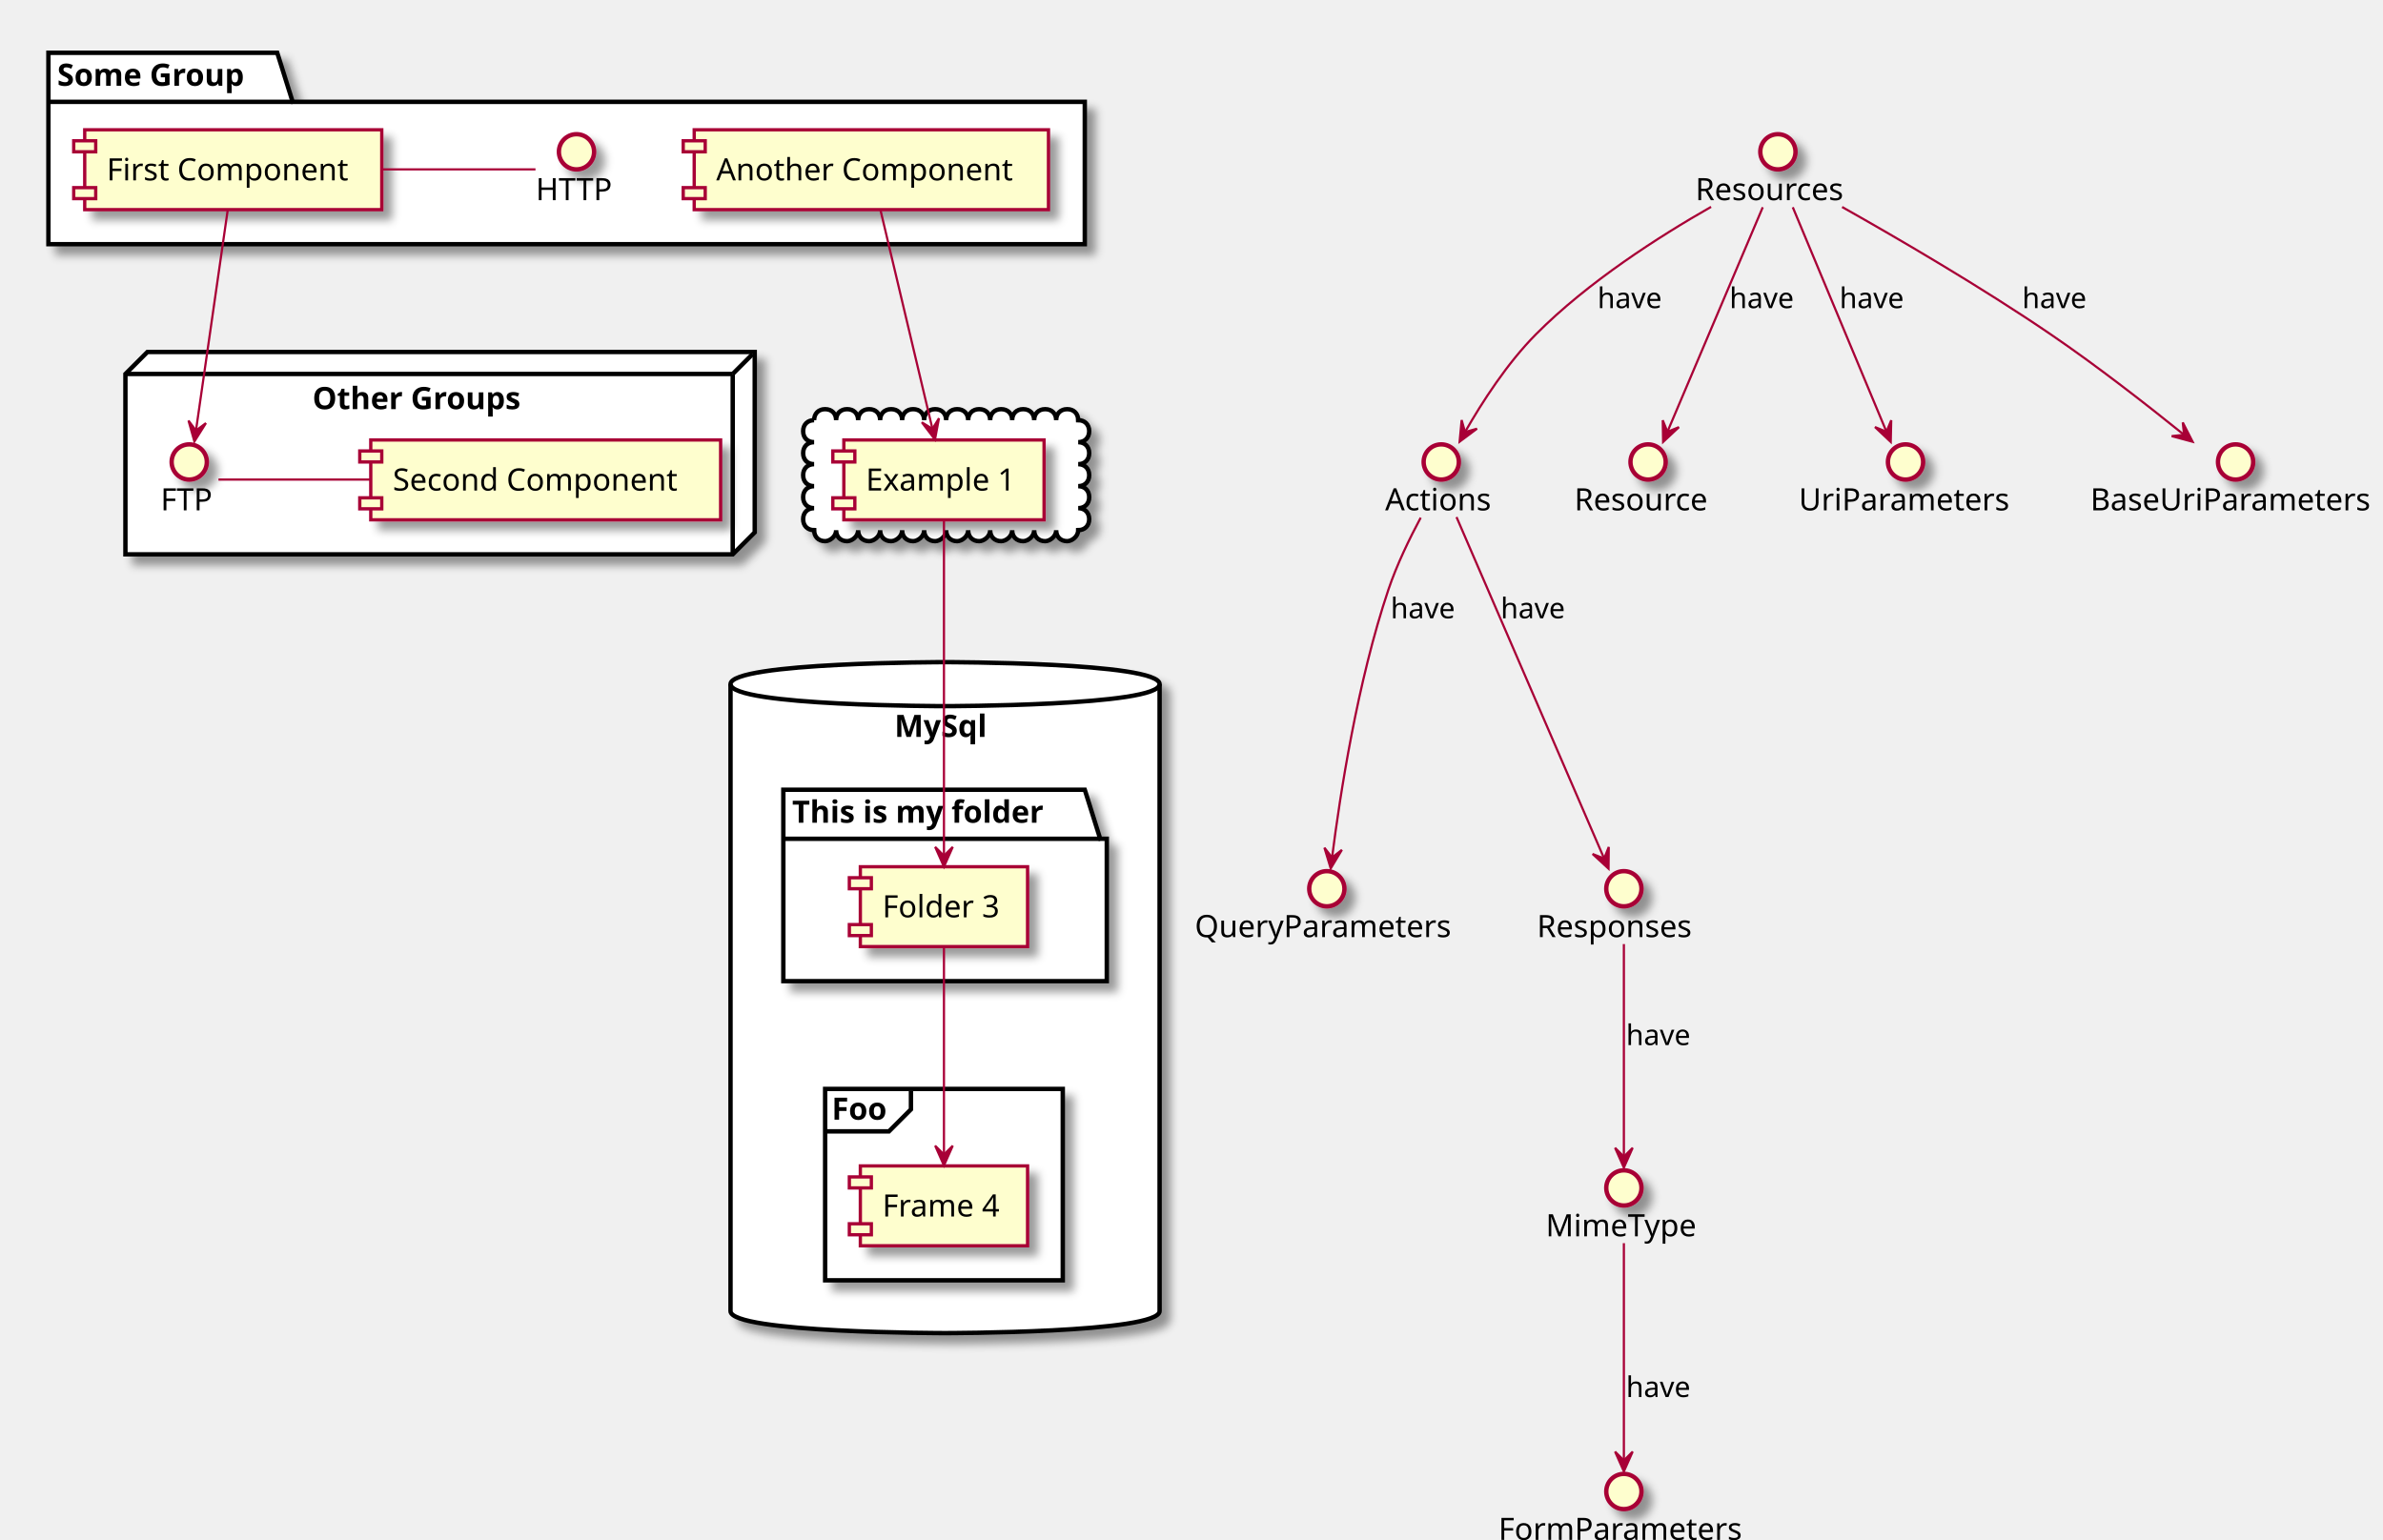
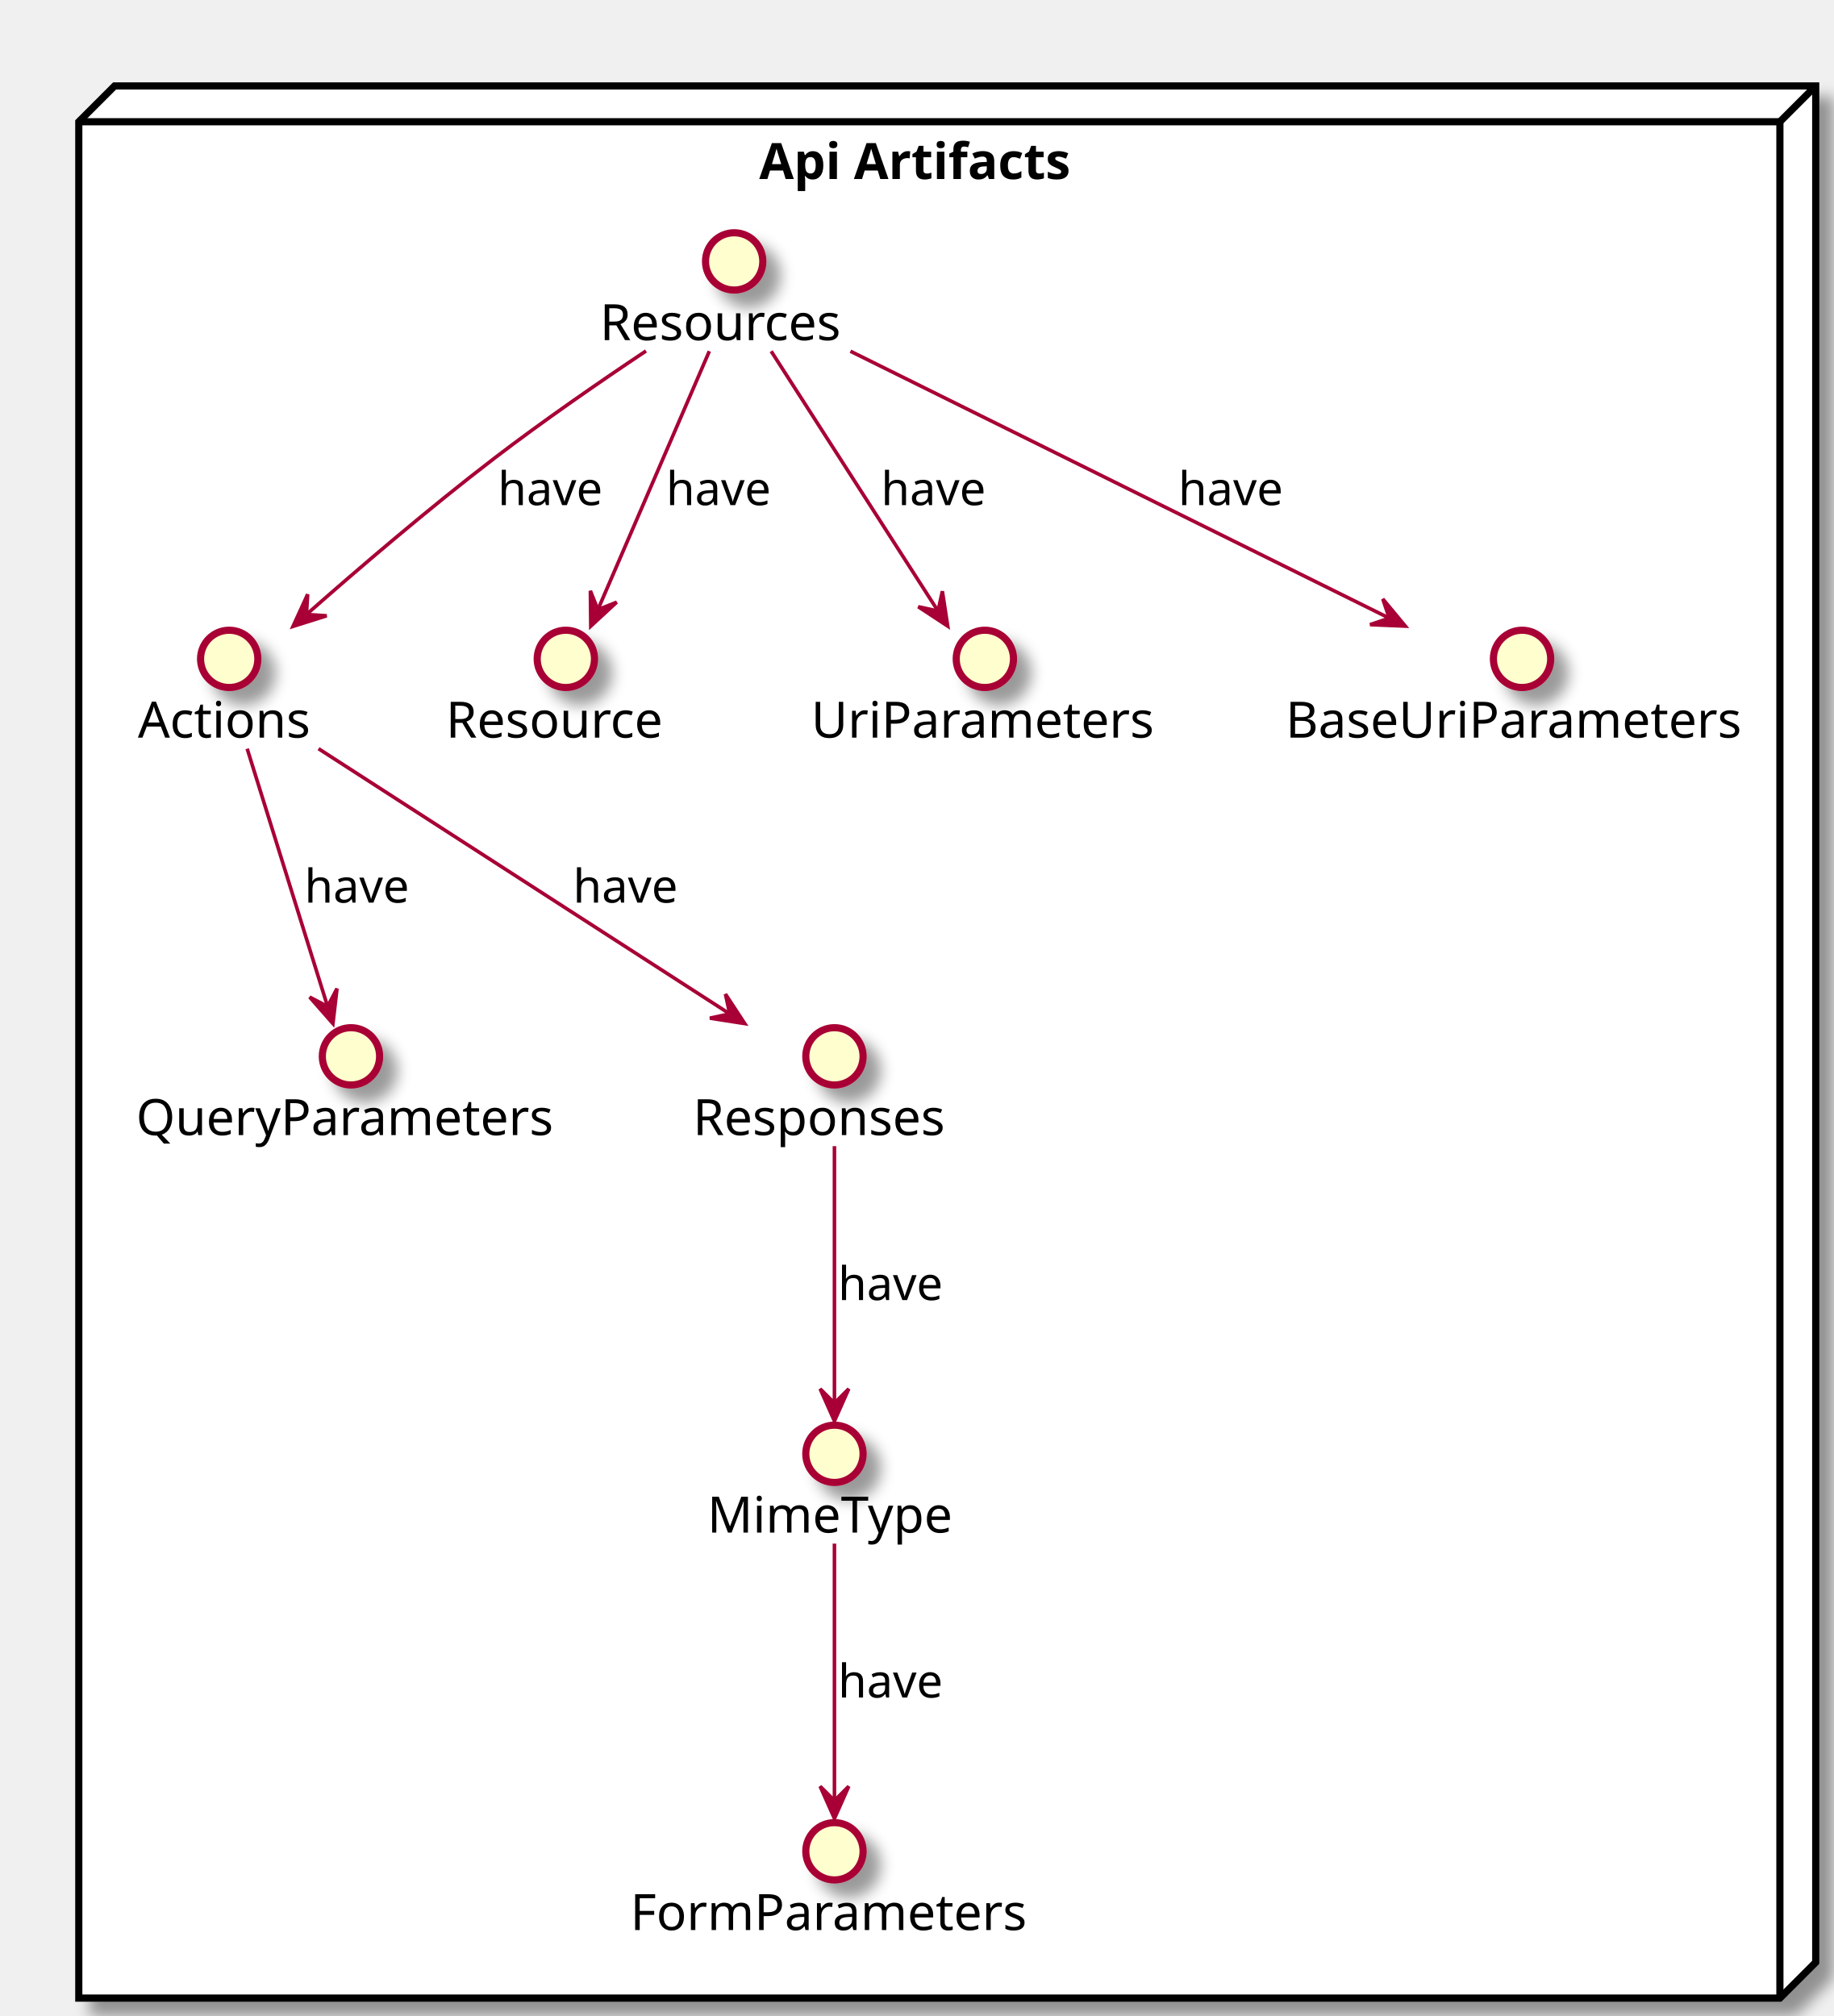
- <svg xmlns="http://www.w3.org/2000/svg" height="700px" style="width:1083px;height:700px;" version="1.1" viewBox="0 0 1083 700" width="1083px">
+ <svg xmlns="http://www.w3.org/2000/svg" height="563px" style="width:512px;height:563px;" version="1.1" viewBox="0 0 512 563" width="512px">
  <defs>
    <filter height="300%" id="f1" width="300%" x="-1" y="-1">
      <feGaussianBlur result="blurOut" stdDeviation="2.0" />
      <feColorMatrix in="blurOut" result="blurOut2" type="matrix" values="0 0 0 0 0 0 0 0 0 0 0 0 0 0 0 0 0 0 .4 0" />
      <feOffset dx="4.0" dy="4.0" in="blurOut2" result="blurOut3" />
      <feBlend in="SourceGraphic" in2="blurOut3" mode="normal" />
    </filter>
  </defs>
  <g>
-     <polygon fill="#FFFFFF" filter="url(#f1)" points="22,24,126,24,133,46.297,493,46.297,493,111,22,111,22,24" style="stroke: #000000; stroke-width: 2.0;" />
-     <line style="stroke: #000000; stroke-width: 2.0;" x1="22" x2="133" y1="46.297" y2="46.297" />
-     <text fill="#000000" font-family="sans-serif" font-size="14" font-weight="bold" lengthAdjust="spacingAndGlyphs" textLength="98" x="26" y="38.995">Some Group</text>
-     <polygon fill="#FFFFFF" filter="url(#f1)" points="57,170,67,160,343,160,343,242,333,252,57,252,57,170" style="stroke: #000000; stroke-width: 2.0;" />
-     <line style="stroke: #000000; stroke-width: 2.0;" x1="333" x2="342" y1="170" y2="161" />
-     <line style="stroke: #000000; stroke-width: 2.0;" x1="57" x2="333" y1="170" y2="170" />
-     <line style="stroke: #000000; stroke-width: 2.0;" x1="333" x2="333" y1="170" y2="252" />
-     <text fill="#000000" font-family="sans-serif" font-size="14" font-weight="bold" lengthAdjust="spacingAndGlyphs" textLength="108" x="142" y="185.995">Other Groups</text>
-     <path d="M370,191 C370,188 372,186 375,186 C378,186 380,188 380,191 C380,188 382,186 385,186 C388,186 390,188 390,191 C390,188 392,186 395,186 C398,186 400,188 400,191 C400,188 402,186 405,186 C408,186 410,188 410,191 C410,188 412,186 415,186 C418,186 420,188 420,191 C420,188 422,186 425,186 C428,186 430,188 430,191 C430,188 432,186 435,186 C438,186 440,188 440,191 C440,188 442,186 445,186 C448,186 450,188 450,191 C450,188 452,186 455,186 C458,186 460,188 460,191 C460,188 462,186 465,186 C468,186 470,188 470,191 C470,188 472,186 475,186 C478,186 480,188 480,191 C480,188 482,186 485,186 C488,186 490,188 490,191 C493,191 495,193 495,196 C495,199 493,201 490,201 C493,201 495,203 495,206 C495,209 493,211 490,211 C493,211 495,213 495,216 C495,219 493,221 490,221 C493,221 495,223 495,226 C495,229 493,231 490,231 C493,231 495,233 495,236 C495,239 493,241 490,241 C490,244 487,246 485,246 C482,246 480,244 480,241 C480,244 477,246 475,246 C472,246 470,244 470,241 C470,244 467,246 465,246 C462,246 460,244 460,241 C460,244 457,246 455,246 C452,246 450,244 450,241 C450,244 447,246 445,246 C442,246 440,244 440,241 C440,244 437,246 435,246 C432,246 430,244 430,241 C430,244 427,246 425,246 C422,246 420,244 420,241 C420,244 417,246 415,246 C412,246 410,244 410,241 C410,244 407,246 405,246 C402,246 400,244 400,241 C400,244 397,246 395,246 C392,246 390,244 390,241 C390,244 387,246 385,246 C382,246 380,244 380,241 C380,244 377,246 375,246 C372,246 370,244 370,241 C367,241 365,239 365,236 C365,233 367,231 370,231 C367,231 365,229 365,226 C365,223 367,221 370,221 C367,221 365,219 365,216 C365,213 367,211 370,211 C367,211 365,209 365,206 C365,203 367,201 370,201 C367,201 365,199 365,196 C365,193 367,191 370,191 " fill="#FFFFFF" filter="url(#f1)" style="stroke: #000000; stroke-width: 2.0;" />
-     <path d="M332,311 C332,301 429.5,301 429.5,301 C429.5,301 527,301 527,311 L527,596 C527,606 429.5,606 429.5,606 C429.5,606 332,606 332,596 L332,311 " fill="#FFFFFF" filter="url(#f1)" style="stroke: #000000; stroke-width: 2.0;" />
-     <path d="M332,311 C332,321 429.5,321 429.5,321 C429.5,321 527,321 527,311 " fill="none" style="stroke: #000000; stroke-width: 2.0;" />
-     <text fill="#000000" font-family="sans-serif" font-size="14" font-weight="bold" lengthAdjust="spacingAndGlyphs" textLength="46" x="406.5" y="334.995">MySql</text>
-     <polygon fill="#FFFFFF" filter="url(#f1)" points="356,359,493,359,500,381.297,503,381.297,503,446,356,446,356,359" style="stroke: #000000; stroke-width: 2.0;" />
-     <line style="stroke: #000000; stroke-width: 2.0;" x1="356" x2="500" y1="381.297" y2="381.297" />
-     <text fill="#000000" font-family="sans-serif" font-size="14" font-weight="bold" lengthAdjust="spacingAndGlyphs" textLength="131" x="360" y="373.995">This is my folder</text>
-     <rect fill="#FFFFFF" filter="url(#f1)" height="87" style="stroke: #000000; stroke-width: 2.0;" width="108" x="375" y="495" />
-     <path d="M414,496 L414,504.297 L404,514.297 L375,514.297 " fill="#FFFFFF" style="stroke: #000000; stroke-width: 2.0;" />
-     <text fill="#000000" font-family="sans-serif" font-size="14" font-weight="bold" lengthAdjust="spacingAndGlyphs" textLength="29" x="378" y="508.995">Foo</text>
-     <ellipse cx="262" cy="69" fill="#FEFECE" filter="url(#f1)" rx="8" ry="8" style="stroke: #A80036; stroke-width: 2.0;" />
-     <text fill="#000000" font-family="sans-serif" font-size="14" lengthAdjust="spacingAndGlyphs" textLength="37" x="243.5" y="90.995">HTTP</text>
-     <rect fill="#FEFECE" filter="url(#f1)" height="36.297" style="stroke: #A80036; stroke-width: 1.5;" width="135" x="38.5" y="59" />
-     <rect fill="#FEFECE" height="5" style="stroke: #A80036; stroke-width: 1.5;" width="10" x="33.5" y="64" />
-     <rect fill="#FEFECE" height="5" style="stroke: #A80036; stroke-width: 1.5;" width="10" x="33.5" y="85.297" />
-     <text fill="#000000" font-family="sans-serif" font-size="14" lengthAdjust="spacingAndGlyphs" textLength="115" x="48.5" y="81.995">First Component</text>
-     <rect fill="#FEFECE" filter="url(#f1)" height="36.297" style="stroke: #A80036; stroke-width: 1.5;" width="161" x="315.5" y="59" />
-     <rect fill="#FEFECE" height="5" style="stroke: #A80036; stroke-width: 1.5;" width="10" x="310.5" y="64" />
-     <rect fill="#FEFECE" height="5" style="stroke: #A80036; stroke-width: 1.5;" width="10" x="310.5" y="85.297" />
-     <text fill="#000000" font-family="sans-serif" font-size="14" lengthAdjust="spacingAndGlyphs" textLength="141" x="325.5" y="81.995">Another Component</text>
-     <ellipse cx="86" cy="210" fill="#FEFECE" filter="url(#f1)" rx="8" ry="8" style="stroke: #A80036; stroke-width: 2.0;" />
-     <text fill="#000000" font-family="sans-serif" font-size="14" lengthAdjust="spacingAndGlyphs" textLength="26" x="73" y="231.995">FTP</text>
-     <rect fill="#FEFECE" filter="url(#f1)" height="36.297" style="stroke: #A80036; stroke-width: 1.5;" width="159" x="168.5" y="200" />
-     <rect fill="#FEFECE" height="5" style="stroke: #A80036; stroke-width: 1.5;" width="10" x="163.5" y="205" />
-     <rect fill="#FEFECE" height="5" style="stroke: #A80036; stroke-width: 1.5;" width="10" x="163.5" y="226.297" />
-     <text fill="#000000" font-family="sans-serif" font-size="14" lengthAdjust="spacingAndGlyphs" textLength="139" x="178.5" y="222.995">Second Component</text>
-     <rect fill="#FEFECE" filter="url(#f1)" height="36.297" style="stroke: #A80036; stroke-width: 1.5;" width="91" x="383.5" y="200" />
-     <rect fill="#FEFECE" height="5" style="stroke: #A80036; stroke-width: 1.5;" width="10" x="378.5" y="205" />
-     <rect fill="#FEFECE" height="5" style="stroke: #A80036; stroke-width: 1.5;" width="10" x="378.5" y="226.297" />
-     <text fill="#000000" font-family="sans-serif" font-size="14" lengthAdjust="spacingAndGlyphs" textLength="71" x="393.5" y="222.995">Example 1</text>
-     <rect fill="#FEFECE" filter="url(#f1)" height="36.297" style="stroke: #A80036; stroke-width: 1.5;" width="76" x="391" y="394" />
-     <rect fill="#FEFECE" height="5" style="stroke: #A80036; stroke-width: 1.5;" width="10" x="386" y="399" />
-     <rect fill="#FEFECE" height="5" style="stroke: #A80036; stroke-width: 1.5;" width="10" x="386" y="420.297" />
-     <text fill="#000000" font-family="sans-serif" font-size="14" lengthAdjust="spacingAndGlyphs" textLength="56" x="401" y="416.995">Folder 3</text>
-     <rect fill="#FEFECE" filter="url(#f1)" height="36.297" style="stroke: #A80036; stroke-width: 1.5;" width="76" x="391" y="530" />
-     <rect fill="#FEFECE" height="5" style="stroke: #A80036; stroke-width: 1.5;" width="10" x="386" y="535" />
-     <rect fill="#FEFECE" height="5" style="stroke: #A80036; stroke-width: 1.5;" width="10" x="386" y="556.297" />
-     <text fill="#000000" font-family="sans-serif" font-size="14" lengthAdjust="spacingAndGlyphs" textLength="56" x="401" y="552.995">Frame 4</text>
-     <ellipse cx="808" cy="69" fill="#FEFECE" filter="url(#f1)" rx="8" ry="8" style="stroke: #A80036; stroke-width: 2.0;" />
-     <text fill="#000000" font-family="sans-serif" font-size="14" lengthAdjust="spacingAndGlyphs" textLength="75" x="770.5" y="90.995">Resources</text>
-     <ellipse cx="655" cy="210" fill="#FEFECE" filter="url(#f1)" rx="8" ry="8" style="stroke: #A80036; stroke-width: 2.0;" />
-     <text fill="#000000" font-family="sans-serif" font-size="14" lengthAdjust="spacingAndGlyphs" textLength="51" x="629.5" y="231.995">Actions</text>
-     <ellipse cx="749" cy="210" fill="#FEFECE" filter="url(#f1)" rx="8" ry="8" style="stroke: #A80036; stroke-width: 2.0;" />
-     <text fill="#000000" font-family="sans-serif" font-size="14" lengthAdjust="spacingAndGlyphs" textLength="67" x="715.5" y="231.995">Resource</text>
-     <ellipse cx="866" cy="210" fill="#FEFECE" filter="url(#f1)" rx="8" ry="8" style="stroke: #A80036; stroke-width: 2.0;" />
-     <text fill="#000000" font-family="sans-serif" font-size="14" lengthAdjust="spacingAndGlyphs" textLength="97" x="817.5" y="231.995">UriParameters</text>
-     <ellipse cx="1016" cy="210" fill="#FEFECE" filter="url(#f1)" rx="8" ry="8" style="stroke: #A80036; stroke-width: 2.0;" />
-     <text fill="#000000" font-family="sans-serif" font-size="14" lengthAdjust="spacingAndGlyphs" textLength="132" x="950" y="231.995">BaseUriParameters</text>
-     <ellipse cx="603" cy="404" fill="#FEFECE" filter="url(#f1)" rx="8" ry="8" style="stroke: #A80036; stroke-width: 2.0;" />
-     <text fill="#000000" font-family="sans-serif" font-size="14" lengthAdjust="spacingAndGlyphs" textLength="120" x="543" y="425.995">QueryParameters</text>
-     <ellipse cx="738" cy="404" fill="#FEFECE" filter="url(#f1)" rx="8" ry="8" style="stroke: #A80036; stroke-width: 2.0;" />
-     <text fill="#000000" font-family="sans-serif" font-size="14" lengthAdjust="spacingAndGlyphs" textLength="79" x="698.5" y="425.995">Responses</text>
-     <ellipse cx="738" cy="540" fill="#FEFECE" filter="url(#f1)" rx="8" ry="8" style="stroke: #A80036; stroke-width: 2.0;" />
-     <text fill="#000000" font-family="sans-serif" font-size="14" lengthAdjust="spacingAndGlyphs" textLength="71" x="702.5" y="561.995">MimeType</text>
-     <ellipse cx="738" cy="678" fill="#FEFECE" filter="url(#f1)" rx="8" ry="8" style="stroke: #A80036; stroke-width: 2.0;" />
-     <text fill="#000000" font-family="sans-serif" font-size="14" lengthAdjust="spacingAndGlyphs" textLength="114" x="681" y="699.995">FormParameters</text>
-     <path d="M777.635,94.035 C754.119,107.432 721.669,128.147 698,152 C684.985,165.116 673.619,182.736 665.847,196.321 " fill="none" style="stroke: #A80036; stroke-width: 1.0;" />
-     <polygon fill="#A80036" points="663.352,200.762,671.249,194.876,665.802,196.403,664.275,190.957,663.352,200.762" style="stroke: #A80036; stroke-width: 1.0;" />
-     <text fill="#000000" font-family="sans-serif" font-size="13" lengthAdjust="spacingAndGlyphs" textLength="31" x="726" y="140.067">have</text>
-     <path d="M801.116,94.217 C790.37,119.536 769.614,168.434 757.797,196.274 " fill="none" style="stroke: #A80036; stroke-width: 1.0;" />
-     <polygon fill="#A80036" points="755.84,200.886,763.037,194.163,757.793,196.283,755.673,191.039,755.84,200.886" style="stroke: #A80036; stroke-width: 1.0;" />
-     <text fill="#000000" font-family="sans-serif" font-size="13" lengthAdjust="spacingAndGlyphs" textLength="31" x="786" y="140.067">have</text>
-     <path d="M814.767,94.217 C825.288,119.432 845.567,168.03 857.207,195.928 " fill="none" style="stroke: #A80036; stroke-width: 1.0;" />
-     <polygon fill="#A80036" points="859.276,200.886,859.501,191.04,857.35,196.272,852.118,194.121,859.276,200.886" style="stroke: #A80036; stroke-width: 1.0;" />
-     <text fill="#000000" font-family="sans-serif" font-size="13" lengthAdjust="spacingAndGlyphs" textLength="31" x="836" y="140.067">have</text>
-     <path d="M837.177,94.089 C862.702,108.473 900.513,130.537 932,152 C953.069,166.362 975.886,184.174 992.415,197.518 " fill="none" style="stroke: #A80036; stroke-width: 1.0;" />
-     <polygon fill="#A80036" points="996.477,200.809,992.004,192.034,992.593,197.661,986.967,198.249,996.477,200.809" style="stroke: #A80036; stroke-width: 1.0;" />
-     <text fill="#000000" font-family="sans-serif" font-size="13" lengthAdjust="spacingAndGlyphs" textLength="31" x="919" y="140.067">have</text>
-     <path d="M645.662,235.322 C640.678,244.64 634.804,256.687 631,268 C616.881,309.986 608.977,361.438 605.391,389.763 " fill="none" style="stroke: #A80036; stroke-width: 1.0;" />
-     <polygon fill="#A80036" points="604.771,394.775,609.846,386.334,605.385,389.813,601.907,385.352,604.771,394.775" style="stroke: #A80036; stroke-width: 1.0;" />
-     <text fill="#000000" font-family="sans-serif" font-size="13" lengthAdjust="spacingAndGlyphs" textLength="31" x="632" y="281.067">have</text>
-     <path d="M661.934,235.04 C676.886,269.628 712.159,351.224 728.89,389.926 " fill="none" style="stroke: #A80036; stroke-width: 1.0;" />
-     <polygon fill="#A80036" points="731.028,394.871,731.128,385.023,729.044,390.281,723.785,388.197,731.028,394.871" style="stroke: #A80036; stroke-width: 1.0;" />
-     <text fill="#000000" font-family="sans-serif" font-size="13" lengthAdjust="spacingAndGlyphs" textLength="31" x="682" y="281.067">have</text>
-     <path d="M738,429.164 C738,453.309 738,498.824 738,525.671 " fill="none" style="stroke: #A80036; stroke-width: 1.0;" />
-     <polygon fill="#A80036" points="738,530.779,742,521.779,738,525.779,734,521.779,738,530.779" style="stroke: #A80036; stroke-width: 1.0;" />
-     <text fill="#000000" font-family="sans-serif" font-size="13" lengthAdjust="spacingAndGlyphs" textLength="31" x="739" y="475.067">have</text>
-     <path d="M738,565.135 C738,589.674 738,636.397 738,663.697 " fill="none" style="stroke: #A80036; stroke-width: 1.0;" />
-     <polygon fill="#A80036" points="738,668.886,742,659.886,738,663.886,734,659.886,738,668.886" style="stroke: #A80036; stroke-width: 1.0;" />
-     <text fill="#000000" font-family="sans-serif" font-size="13" lengthAdjust="spacingAndGlyphs" textLength="31" x="739" y="635.067">have</text>
-     <path d="M243.362,77 C220.121,77 196.881,77 173.641,77 " fill="none" style="stroke: #A80036; stroke-width: 1.0;" />
-     <path d="M99.289,218 C122.332,218 145.374,218 168.416,218 " fill="none" style="stroke: #A80036; stroke-width: 1.0;" />
-     <path d="M103.548,95.044 C99.91,120.326 93.086,167.75 89.105,195.422 " fill="none" style="stroke: #A80036; stroke-width: 1.0;" />
-     <polygon fill="#A80036" points="88.348,200.68,93.59,192.342,89.061,195.731,85.672,191.202,88.348,200.68" style="stroke: #A80036; stroke-width: 1.0;" />
-     <path d="M400.046,95.044 C406.009,120.159 417.159,167.122 423.746,194.869 " fill="none" style="stroke: #A80036; stroke-width: 1.0;" />
-     <polygon fill="#A80036" points="424.92,199.816,426.731,190.135,423.764,194.951,418.948,191.984,424.92,199.816" style="stroke: #A80036; stroke-width: 1.0;" />
-     <path d="M429,236.039 C429,270.766 429,349.725 429,388.569 " fill="none" style="stroke: #A80036; stroke-width: 1.0;" />
-     <polygon fill="#A80036" points="429,393.999,433,384.999,429,388.999,425,384.999,429,393.999" style="stroke: #A80036; stroke-width: 1.0;" />
-     <path d="M429,430.244 C429,454.365 429,498.199 429,524.753 " fill="none" style="stroke: #A80036; stroke-width: 1.0;" />
-     <polygon fill="#A80036" points="429,529.822,433,520.822,429,524.822,425,520.822,429,529.822" style="stroke: #A80036; stroke-width: 1.0;" />
+     <polygon fill="#FFFFFF" filter="url(#f1)" points="22,34,32,24,507,24,507,548,497,558,22,558,22,34" style="stroke: #000000; stroke-width: 2.0;" />
+     <line style="stroke: #000000; stroke-width: 2.0;" x1="497" x2="506" y1="34" y2="25" />
+     <line style="stroke: #000000; stroke-width: 2.0;" x1="22" x2="497" y1="34" y2="34" />
+     <line style="stroke: #000000; stroke-width: 2.0;" x1="497" x2="497" y1="34" y2="558" />
+     <text fill="#000000" font-family="sans-serif" font-size="14" font-weight="bold" lengthAdjust="spacingAndGlyphs" textLength="97" x="212" y="49.995">Api Artifacts</text>
+     <ellipse cx="205" cy="73" fill="#FEFECE" filter="url(#f1)" rx="8" ry="8" style="stroke: #A80036; stroke-width: 2.0;" />
+     <text fill="#000000" font-family="sans-serif" font-size="14" lengthAdjust="spacingAndGlyphs" textLength="75" x="167.5" y="94.995">Resources</text>
+     <ellipse cx="64" cy="184" fill="#FEFECE" filter="url(#f1)" rx="8" ry="8" style="stroke: #A80036; stroke-width: 2.0;" />
+     <text fill="#000000" font-family="sans-serif" font-size="14" lengthAdjust="spacingAndGlyphs" textLength="51" x="38.5" y="205.995">Actions</text>
+     <ellipse cx="158" cy="184" fill="#FEFECE" filter="url(#f1)" rx="8" ry="8" style="stroke: #A80036; stroke-width: 2.0;" />
+     <text fill="#000000" font-family="sans-serif" font-size="14" lengthAdjust="spacingAndGlyphs" textLength="67" x="124.5" y="205.995">Resource</text>
+     <ellipse cx="275" cy="184" fill="#FEFECE" filter="url(#f1)" rx="8" ry="8" style="stroke: #A80036; stroke-width: 2.0;" />
+     <text fill="#000000" font-family="sans-serif" font-size="14" lengthAdjust="spacingAndGlyphs" textLength="97" x="226.5" y="205.995">UriParameters</text>
+     <ellipse cx="425" cy="184" fill="#FEFECE" filter="url(#f1)" rx="8" ry="8" style="stroke: #A80036; stroke-width: 2.0;" />
+     <text fill="#000000" font-family="sans-serif" font-size="14" lengthAdjust="spacingAndGlyphs" textLength="132" x="359" y="205.995">BaseUriParameters</text>
+     <ellipse cx="98" cy="295" fill="#FEFECE" filter="url(#f1)" rx="8" ry="8" style="stroke: #A80036; stroke-width: 2.0;" />
+     <text fill="#000000" font-family="sans-serif" font-size="14" lengthAdjust="spacingAndGlyphs" textLength="120" x="38" y="316.995">QueryParameters</text>
+     <ellipse cx="233" cy="295" fill="#FEFECE" filter="url(#f1)" rx="8" ry="8" style="stroke: #A80036; stroke-width: 2.0;" />
+     <text fill="#000000" font-family="sans-serif" font-size="14" lengthAdjust="spacingAndGlyphs" textLength="79" x="193.5" y="316.995">Responses</text>
+     <ellipse cx="233" cy="406" fill="#FEFECE" filter="url(#f1)" rx="8" ry="8" style="stroke: #A80036; stroke-width: 2.0;" />
+     <text fill="#000000" font-family="sans-serif" font-size="14" lengthAdjust="spacingAndGlyphs" textLength="71" x="197.5" y="427.995">MimeType</text>
+     <ellipse cx="233" cy="517" fill="#FEFECE" filter="url(#f1)" rx="8" ry="8" style="stroke: #A80036; stroke-width: 2.0;" />
+     <text fill="#000000" font-family="sans-serif" font-size="14" lengthAdjust="spacingAndGlyphs" textLength="114" x="176" y="538.995">FormParameters</text>
+     <path d="M180.38,98.014 C167.524,106.597 151.667,117.535 138,128 C119.877,141.876 100.243,158.68 85.757,171.442 " fill="none" style="stroke: #A80036; stroke-width: 1.0;" />
+     <polygon fill="#A80036" points="81.812,174.928,91.205,171.964,85.558,171.616,85.906,165.97,81.812,174.928" style="stroke: #A80036; stroke-width: 1.0;" />
+     <text fill="#000000" font-family="sans-serif" font-size="13" lengthAdjust="spacingAndGlyphs" textLength="31" x="139" y="141.067">have</text>
+     <path d="M198.065,98.083 C189.838,117.162 176.101,149.02 167.046,170.021 " fill="none" style="stroke: #A80036; stroke-width: 1.0;" />
+     <polygon fill="#A80036" points="164.963,174.851,172.2,168.171,166.943,170.26,164.854,165.003,164.963,174.851" style="stroke: #A80036; stroke-width: 1.0;" />
+     <text fill="#000000" font-family="sans-serif" font-size="13" lengthAdjust="spacingAndGlyphs" textLength="31" x="186" y="141.067">have</text>
+     <path d="M215.329,98.083 C227.685,117.323 248.387,149.559 261.867,170.551 " fill="none" style="stroke: #A80036; stroke-width: 1.0;" />
+     <polygon fill="#A80036" points="264.629,174.851,263.134,165.116,261.928,170.643,256.401,169.438,264.629,174.851" style="stroke: #A80036; stroke-width: 1.0;" />
+     <text fill="#000000" font-family="sans-serif" font-size="13" lengthAdjust="spacingAndGlyphs" textLength="31" x="246" y="141.067">have</text>
+     <path d="M237.462,98.083 C277.594,117.967 345.743,151.732 387.903,172.62 " fill="none" style="stroke: #A80036; stroke-width: 1.0;" />
+     <polygon fill="#A80036" points="392.405,174.851,386.117,167.271,387.925,172.631,382.565,174.439,392.405,174.851" style="stroke: #A80036; stroke-width: 1.0;" />
+     <text fill="#000000" font-family="sans-serif" font-size="13" lengthAdjust="spacingAndGlyphs" textLength="31" x="329" y="141.067">have</text>
+     <path d="M69.017,209.083 C74.968,228.162 84.906,260.02 91.456,281.021 " fill="none" style="stroke: #A80036; stroke-width: 1.0;" />
+     <polygon fill="#A80036" points="92.963,285.851,94.099,276.068,91.473,281.078,86.463,278.452,92.963,285.851" style="stroke: #A80036; stroke-width: 1.0;" />
+     <text fill="#000000" font-family="sans-serif" font-size="13" lengthAdjust="spacingAndGlyphs" textLength="31" x="85" y="252.067">have</text>
+     <path d="M88.936,209.083 C119.516,228.806 171.27,262.186 203.712,283.11 " fill="none" style="stroke: #A80036; stroke-width: 1.0;" />
+     <polygon fill="#A80036" points="207.961,285.851,202.566,277.611,203.759,283.141,198.23,284.334,207.961,285.851" style="stroke: #A80036; stroke-width: 1.0;" />
+     <text fill="#000000" font-family="sans-serif" font-size="13" lengthAdjust="spacingAndGlyphs" textLength="31" x="160" y="252.067">have</text>
+     <path d="M233,320.083 C233,339.082 233,370.752 233,391.755 " fill="none" style="stroke: #A80036; stroke-width: 1.0;" />
+     <polygon fill="#A80036" points="233,396.851,237,387.851,233,391.851,229,387.851,233,396.851" style="stroke: #A80036; stroke-width: 1.0;" />
+     <text fill="#000000" font-family="sans-serif" font-size="13" lengthAdjust="spacingAndGlyphs" textLength="31" x="234" y="363.067">have</text>
+     <path d="M233,431.083 C233,450.082 233,481.752 233,502.755 " fill="none" style="stroke: #A80036; stroke-width: 1.0;" />
+     <polygon fill="#A80036" points="233,507.851,237,498.851,233,502.851,229,498.851,233,507.851" style="stroke: #A80036; stroke-width: 1.0;" />
+     <text fill="#000000" font-family="sans-serif" font-size="13" lengthAdjust="spacingAndGlyphs" textLength="31" x="234" y="474.067">have</text>
  </g>
</svg>
